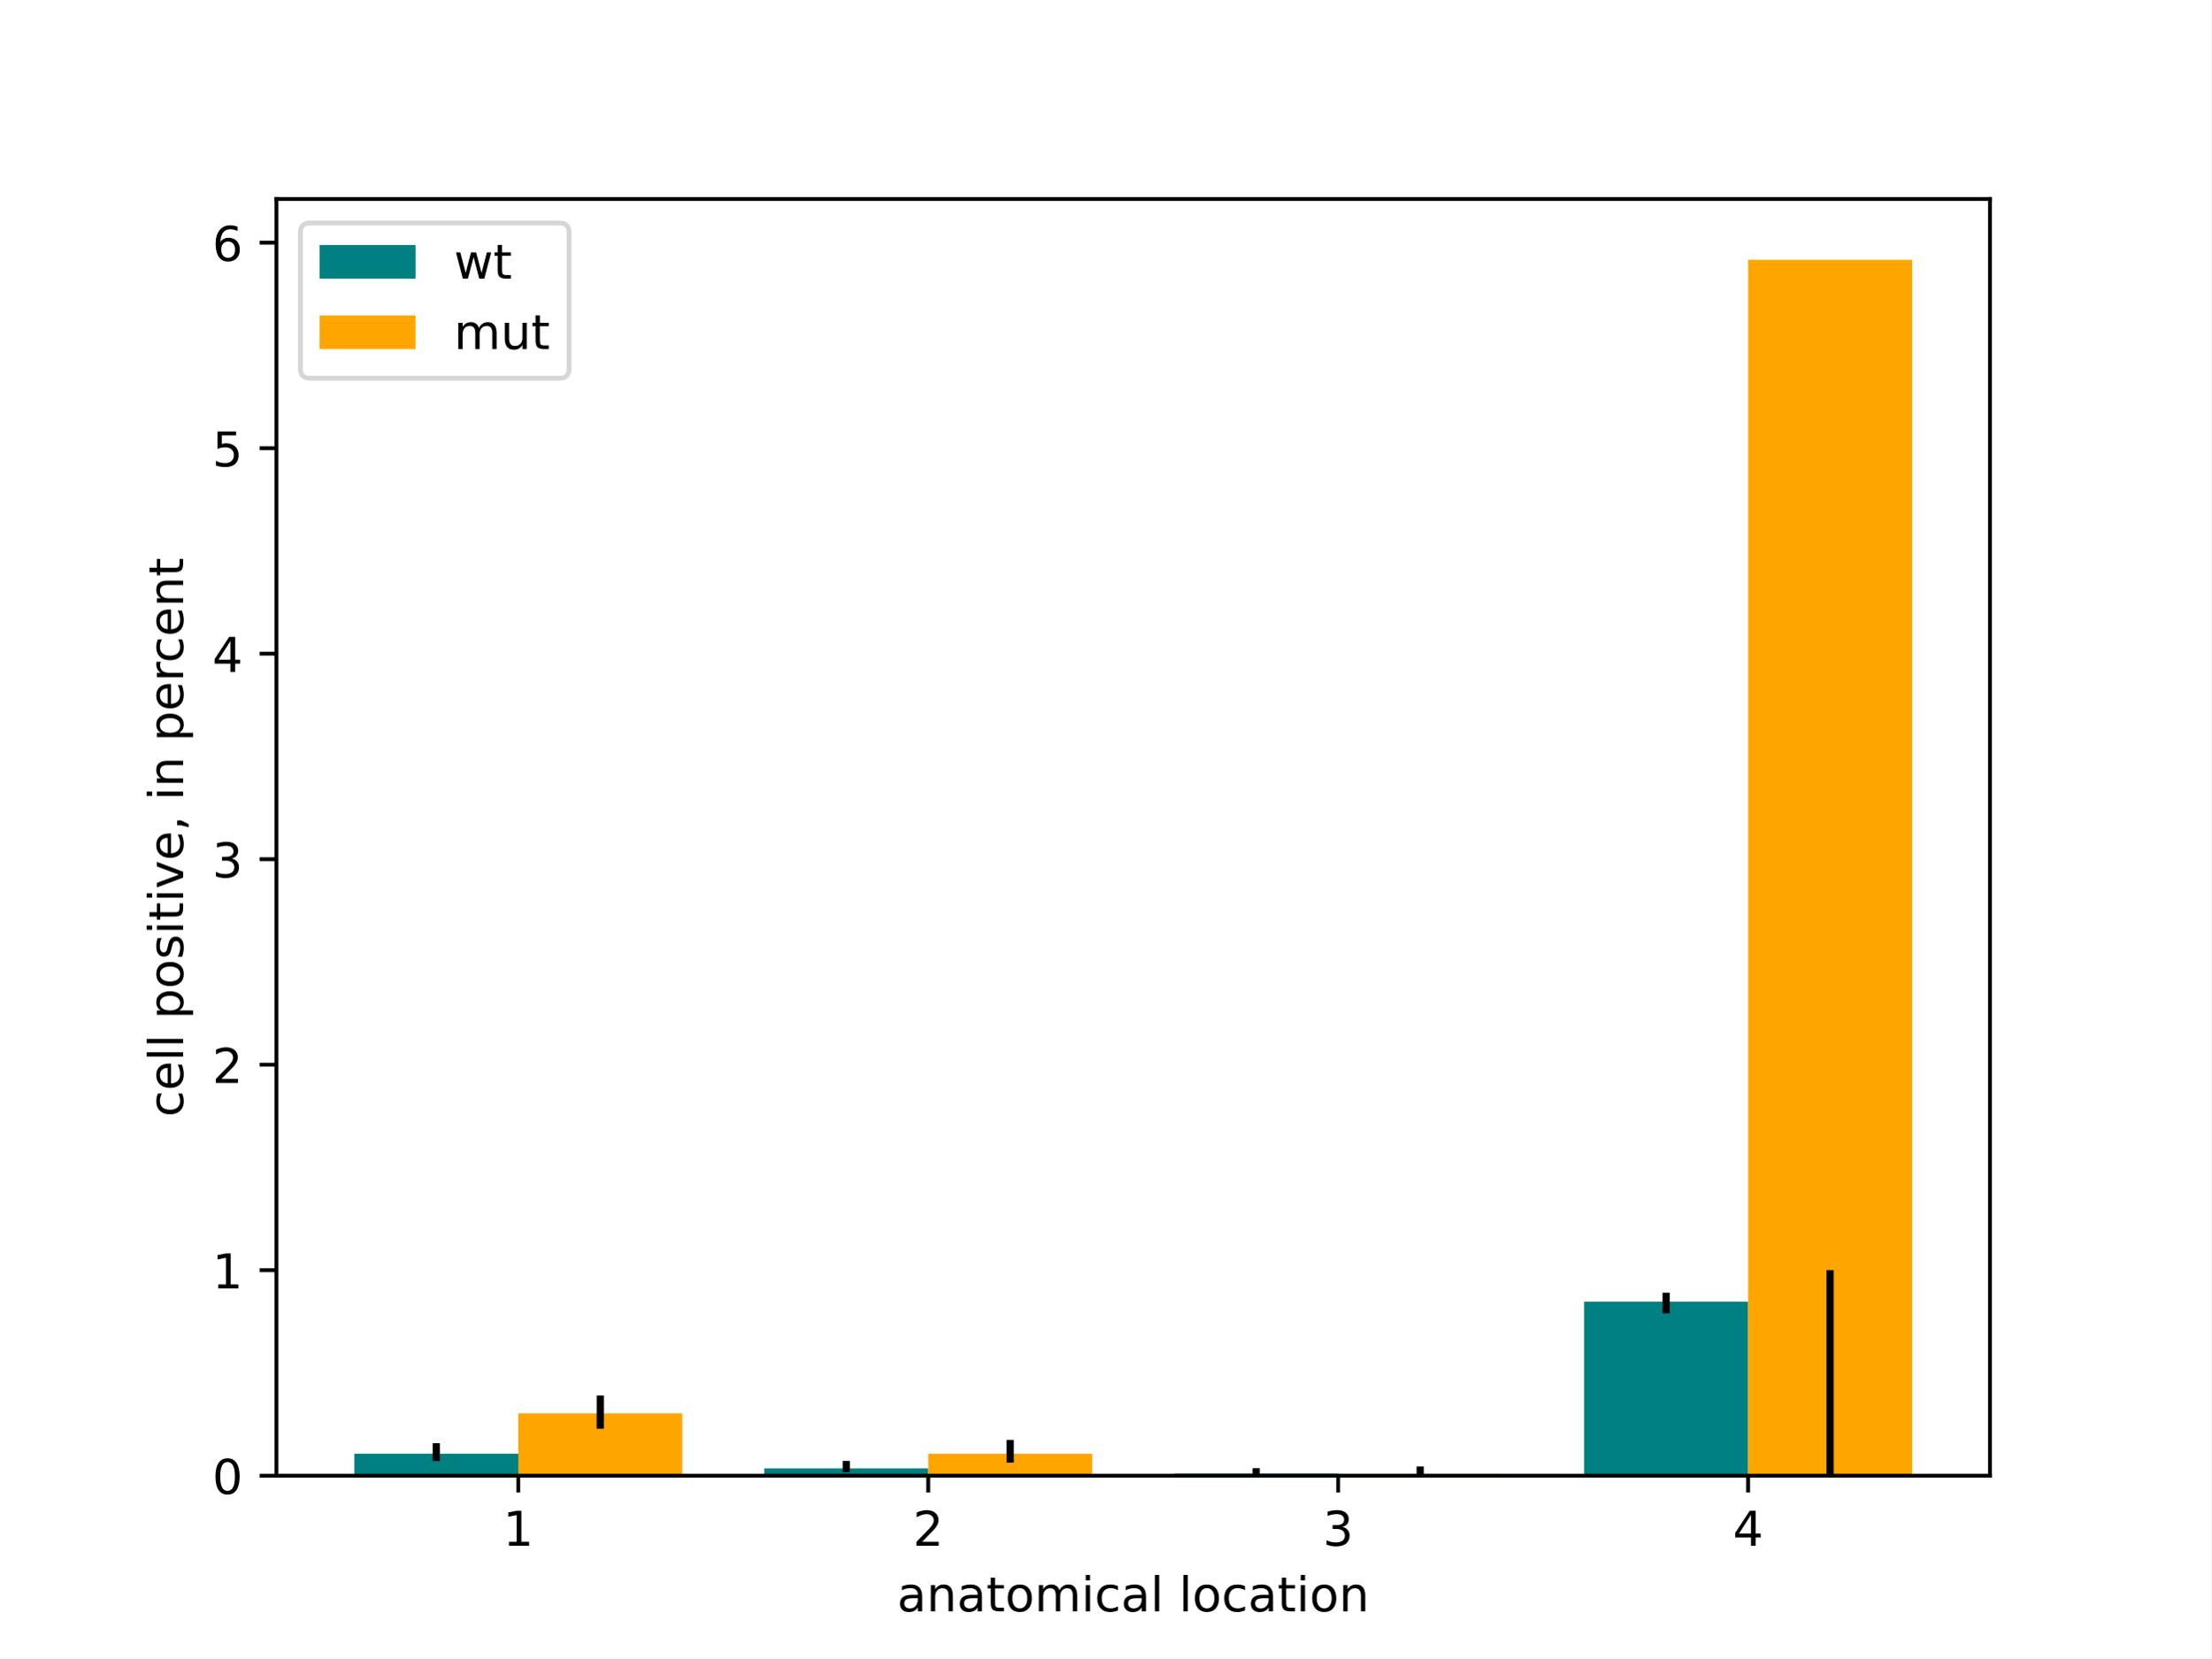
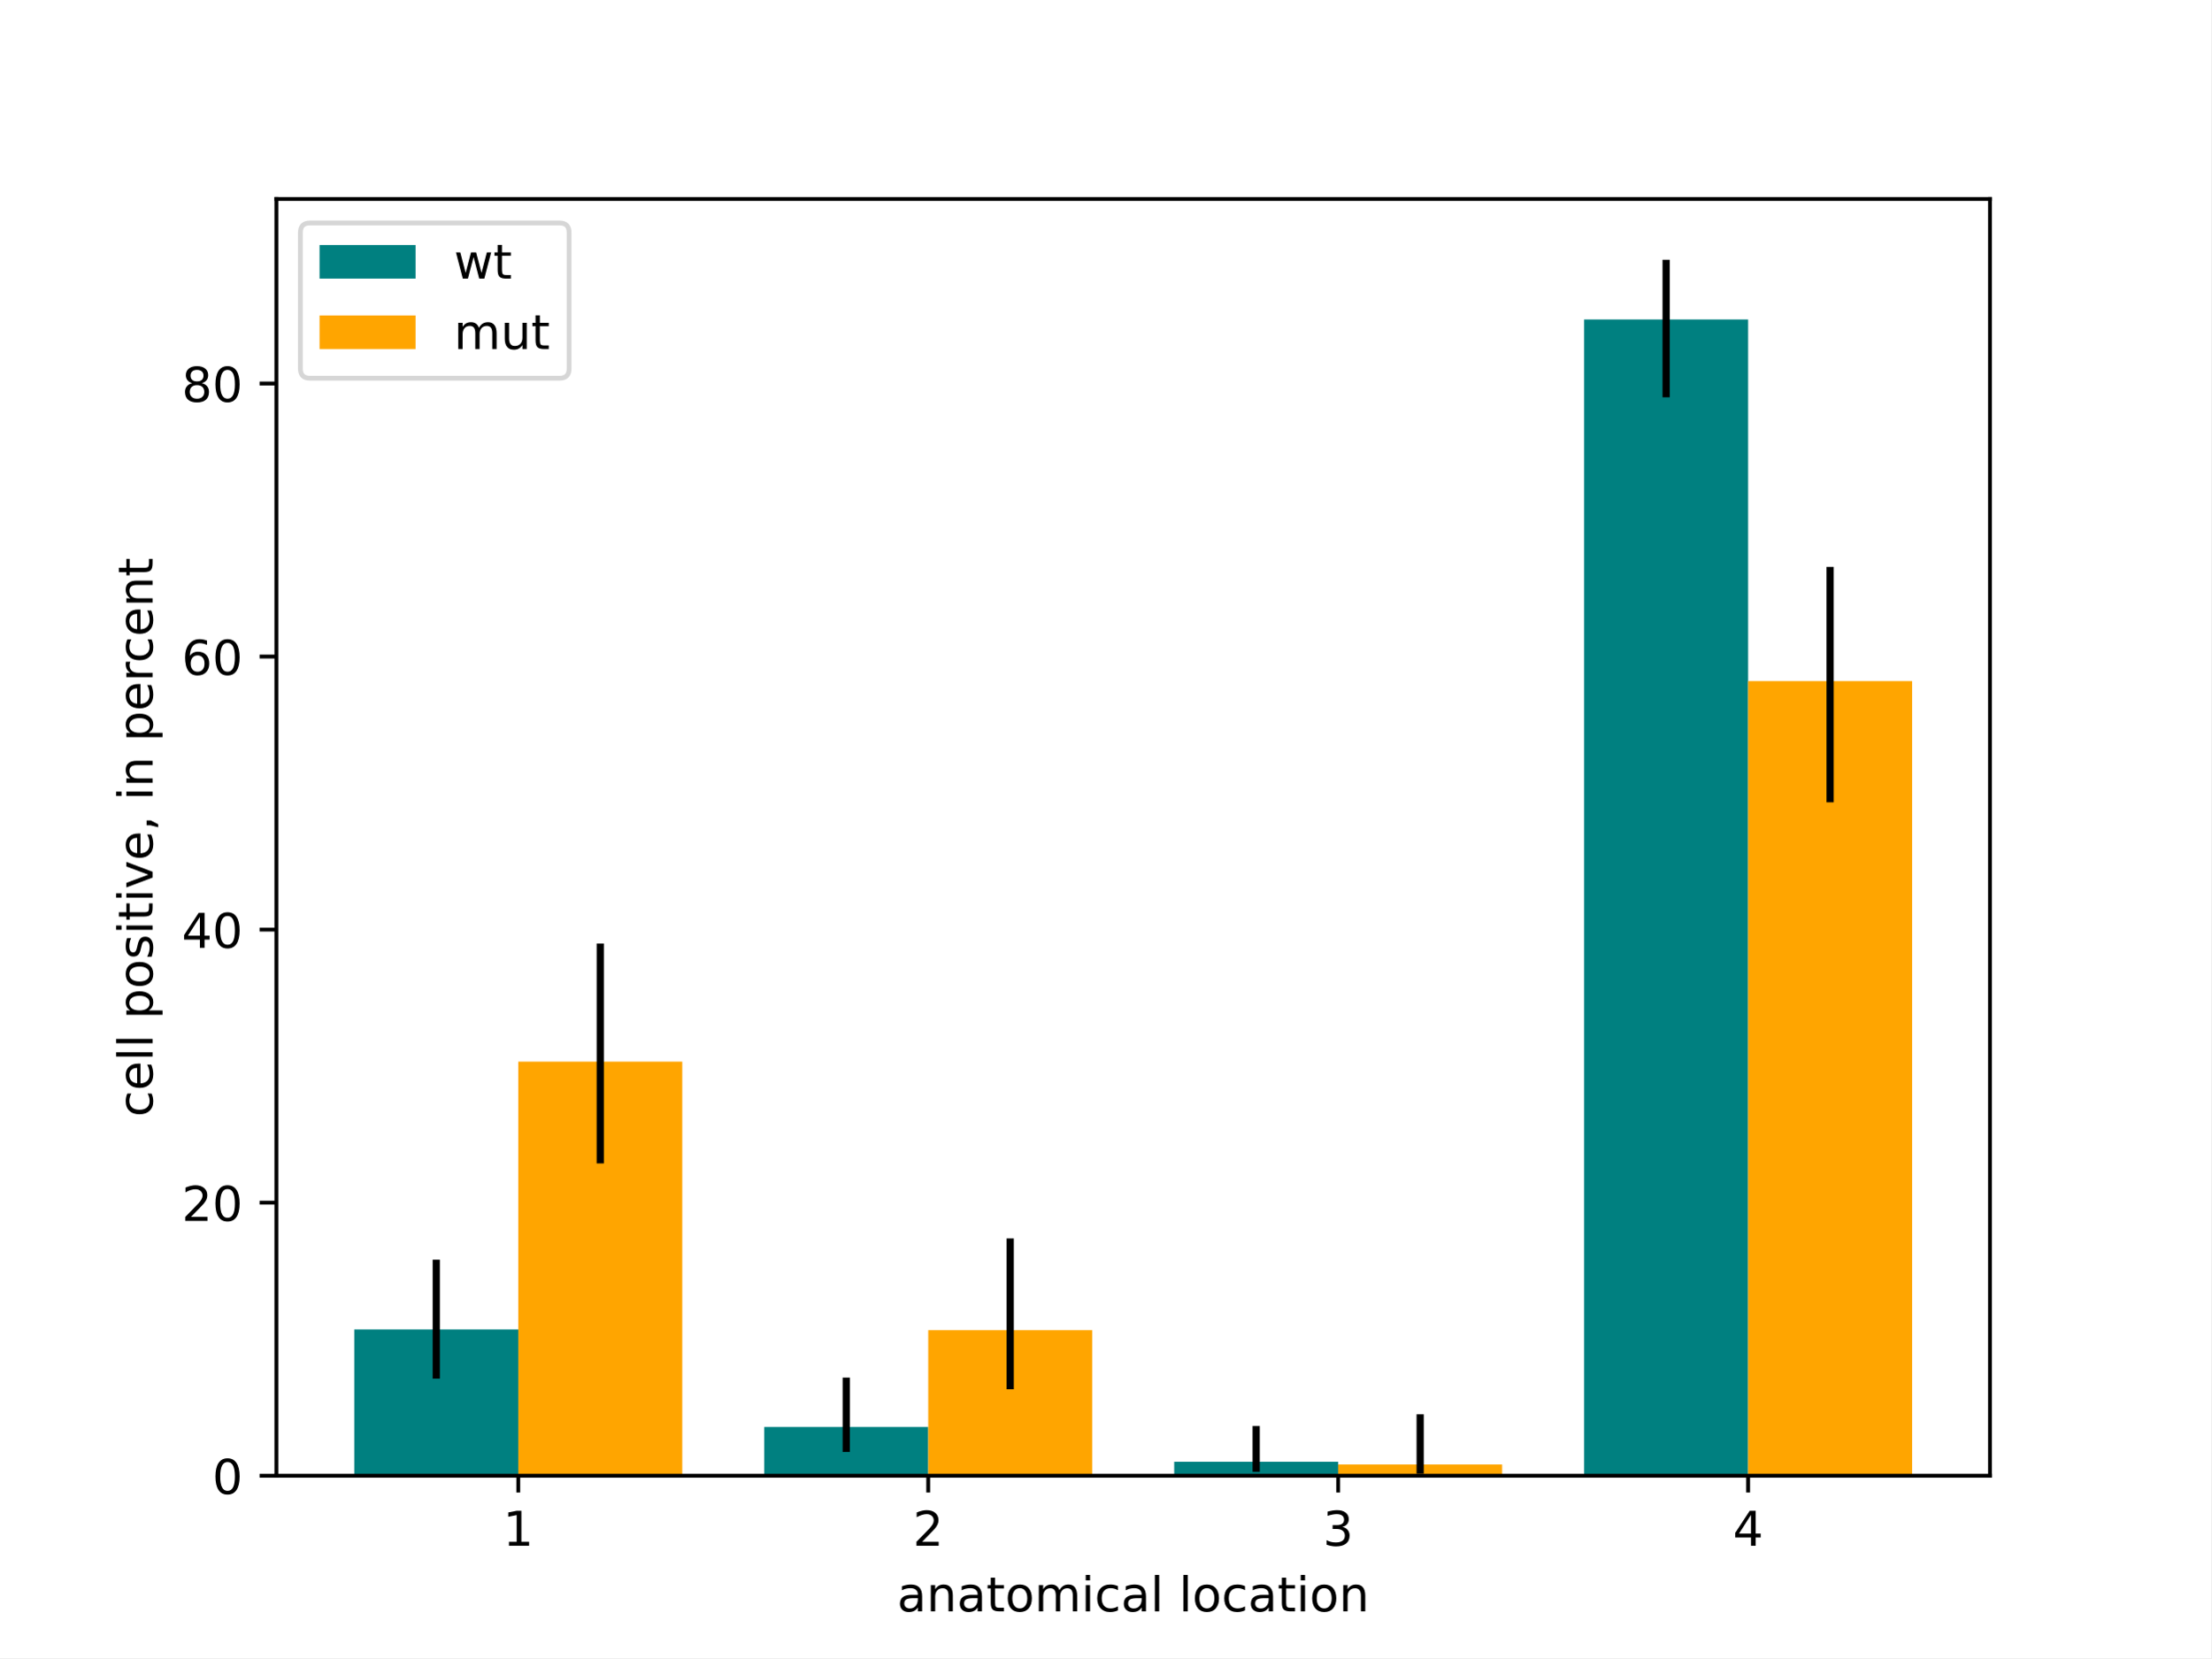
<svg xmlns="http://www.w3.org/2000/svg" xmlns:xlink="http://www.w3.org/1999/xlink" width="460.8pt" height="345.6pt" viewBox="0 0 460.8 345.6" version="1.1">
  <defs>
    <style type="text/css">*{stroke-linejoin: round; stroke-linecap: butt}</style>
  </defs>
  <g id="figure_1">
    <g id="patch_1">
      <path d="M 0 345.6  L 460.8 345.6  L 460.8 0  L 0 0  z " style="fill: #ffffff" />
    </g>
    <g id="axes_1">
      <g id="patch_2">
        <path d="M 57.6 307.584  L 414.72 307.584  L 414.72 41.472  L 57.6 41.472  z " style="fill: #ffffff" />
      </g>
      <g id="patch_3">
-         <path d="M 73.833 307.584  L 108.007 307.584  L 108.007 302.995  L 73.833 302.995  z " clip-path="url(#p2574108faa)" style="fill: #008080" />
+         <path d="M 73.833 307.584  L 108.007 307.584  L 108.007 277.107  L 73.833 277.107  z " clip-path="url(#pa6bab868a0)" style="fill: #008080" />
      </g>
      <g id="patch_4">
-         <path d="M 159.268 307.584  L 193.442 307.584  L 193.442 306.054  L 159.268 306.054  z " clip-path="url(#p2574108faa)" style="fill: #008080" />
+         <path d="M 159.268 307.584  L 193.442 307.584  L 193.442 297.425  L 159.268 297.425  z " clip-path="url(#pa6bab868a0)" style="fill: #008080" />
      </g>
      <g id="patch_5">
-         <path d="M 244.704 307.584  L 278.878 307.584  L 278.878 307.147  L 244.704 307.147  z " clip-path="url(#p2574108faa)" style="fill: #008080" />
+         <path d="M 244.704 307.584  L 278.878 307.584  L 278.878 304.681  L 244.704 304.681  z " clip-path="url(#pa6bab868a0)" style="fill: #008080" />
      </g>
      <g id="patch_6">
-         <path d="M 330.139 307.584  L 364.313 307.584  L 364.313 271.305  L 330.139 271.305  z " clip-path="url(#p2574108faa)" style="fill: #008080" />
+         <path d="M 330.139 307.584  L 364.313 307.584  L 364.313 66.588  L 330.139 66.588  z " clip-path="url(#pa6bab868a0)" style="fill: #008080" />
      </g>
      <g id="patch_7">
-         <path d="M 108.007 307.584  L 142.181 307.584  L 142.181 294.593  L 108.007 294.593  z " clip-path="url(#p2574108faa)" style="fill: #ffa500" />
+         <path d="M 108.007 307.584  L 142.181 307.584  L 142.181 221.276  L 108.007 221.276  z " clip-path="url(#pa6bab868a0)" style="fill: #ffa500" />
      </g>
      <g id="patch_8">
-         <path d="M 193.442 307.584  L 227.616 307.584  L 227.616 303.02  L 193.442 303.02  z " clip-path="url(#p2574108faa)" style="fill: #ffa500" />
+         <path d="M 193.442 307.584  L 227.616 307.584  L 227.616 277.25  L 193.442 277.25  z " clip-path="url(#pa6bab868a0)" style="fill: #ffa500" />
      </g>
      <g id="patch_9">
-         <path d="M 278.878 307.584  L 313.052 307.584  L 313.052 307.233  L 278.878 307.233  z " clip-path="url(#p2574108faa)" style="fill: #ffa500" />
+         <path d="M 278.878 307.584  L 313.052 307.584  L 313.052 305.251  L 278.878 305.251  z " clip-path="url(#pa6bab868a0)" style="fill: #ffa500" />
      </g>
      <g id="patch_10">
-         <path d="M 364.313 307.584  L 398.487 307.584  L 398.487 54.144  L 364.313 54.144  z " clip-path="url(#p2574108faa)" style="fill: #ffa500" />
+         <path d="M 364.313 307.584  L 398.487 307.584  L 398.487 141.969  L 364.313 141.969  z " clip-path="url(#pa6bab868a0)" style="fill: #ffa500" />
      </g>
      <g id="matplotlib.axis_1">
        <g id="xtick_1">
          <g id="line2d_1">
            <defs>
-               <path id="m7a9aa13c08" d="M 0 0  L 0 3.5  " style="stroke: #000000; stroke-width: 0.8" />
-             </defs>
-             <g>
-               <use xlink:href="#m7a9aa13c08" x="108.007" y="307.584" style="stroke: #000000; stroke-width: 0.8" />
+               <path id="m3ff2e7cfc8" d="M 0 0  L 0 3.5  " style="stroke: #000000; stroke-width: 0.8" />
+             </defs>
+             <g>
+               <use xlink:href="#m3ff2e7cfc8" x="108.007" y="307.584" style="stroke: #000000; stroke-width: 0.8" />
            </g>
          </g>
          <g id="text_1">
            <g transform="translate(104.8256 322.1824)scale(0.1 -0.1)">
              <defs>
                <path id="DejaVuSans-31" d="M 794 531  L 1825 531  L 1825 4091  L 703 3866  L 703 4441  L 1819 4666  L 2450 4666  L 2450 531  L 3481 531  L 3481 0  L 794 0  L 794 531  z " transform="scale(0.015625)" />
              </defs>
              <use xlink:href="#DejaVuSans-31" />
            </g>
          </g>
        </g>
        <g id="xtick_2">
          <g id="line2d_2">
            <g>
-               <use xlink:href="#m7a9aa13c08" x="193.442" y="307.584" style="stroke: #000000; stroke-width: 0.8" />
+               <use xlink:href="#m3ff2e7cfc8" x="193.442" y="307.584" style="stroke: #000000; stroke-width: 0.8" />
            </g>
          </g>
          <g id="text_2">
            <g transform="translate(190.261 322.1824)scale(0.1 -0.1)">
              <defs>
                <path id="DejaVuSans-32" d="M 1228 531  L 3431 531  L 3431 0  L 469 0  L 469 531  Q 828 903 1448 1529  Q 2069 2156 2228 2338  Q 2531 2678 2651 2914  Q 2772 3150 2772 3378  Q 2772 3750 2511 3984  Q 2250 4219 1831 4219  Q 1534 4219 1204 4116  Q 875 4013 500 3803  L 500 4441  Q 881 4594 1212 4672  Q 1544 4750 1819 4750  Q 2544 4750 2975 4387  Q 3406 4025 3406 3419  Q 3406 3131 3298 2873  Q 3191 2616 2906 2266  Q 2828 2175 2409 1742  Q 1991 1309 1228 531  z " transform="scale(0.015625)" />
              </defs>
              <use xlink:href="#DejaVuSans-32" />
            </g>
          </g>
        </g>
        <g id="xtick_3">
          <g id="line2d_3">
            <g>
-               <use xlink:href="#m7a9aa13c08" x="278.878" y="307.584" style="stroke: #000000; stroke-width: 0.8" />
+               <use xlink:href="#m3ff2e7cfc8" x="278.878" y="307.584" style="stroke: #000000; stroke-width: 0.8" />
            </g>
          </g>
          <g id="text_3">
            <g transform="translate(275.6965 322.1824)scale(0.1 -0.1)">
              <defs>
                <path id="DejaVuSans-33" d="M 2597 2516  Q 3050 2419 3304 2112  Q 3559 1806 3559 1356  Q 3559 666 3084 287  Q 2609 -91 1734 -91  Q 1441 -91 1130 -33  Q 819 25 488 141  L 488 750  Q 750 597 1062 519  Q 1375 441 1716 441  Q 2309 441 2620 675  Q 2931 909 2931 1356  Q 2931 1769 2642 2001  Q 2353 2234 1838 2234  L 1294 2234  L 1294 2753  L 1863 2753  Q 2328 2753 2575 2939  Q 2822 3125 2822 3475  Q 2822 3834 2567 4026  Q 2313 4219 1838 4219  Q 1578 4219 1281 4162  Q 984 4106 628 3988  L 628 4550  Q 988 4650 1302 4700  Q 1616 4750 1894 4750  Q 2613 4750 3031 4423  Q 3450 4097 3450 3541  Q 3450 3153 3228 2886  Q 3006 2619 2597 2516  z " transform="scale(0.015625)" />
              </defs>
              <use xlink:href="#DejaVuSans-33" />
            </g>
          </g>
        </g>
        <g id="xtick_4">
          <g id="line2d_4">
            <g>
-               <use xlink:href="#m7a9aa13c08" x="364.313" y="307.584" style="stroke: #000000; stroke-width: 0.8" />
+               <use xlink:href="#m3ff2e7cfc8" x="364.313" y="307.584" style="stroke: #000000; stroke-width: 0.8" />
            </g>
          </g>
          <g id="text_4">
            <g transform="translate(361.1319 322.1824)scale(0.1 -0.1)">
              <defs>
                <path id="DejaVuSans-34" d="M 2419 4116  L 825 1625  L 2419 1625  L 2419 4116  z M 2253 4666  L 3047 4666  L 3047 1625  L 3713 1625  L 3713 1100  L 3047 1100  L 3047 0  L 2419 0  L 2419 1100  L 313 1100  L 313 1709  L 2253 4666  z " transform="scale(0.015625)" />
              </defs>
              <use xlink:href="#DejaVuSans-34" />
            </g>
          </g>
        </g>
        <g id="text_5">
          <g transform="translate(186.9538 335.8606)scale(0.1 -0.1)">
            <defs>
              <path id="DejaVuSans-61" d="M 2194 1759  Q 1497 1759 1228 1600  Q 959 1441 959 1056  Q 959 750 1161 570  Q 1363 391 1709 391  Q 2188 391 2477 730  Q 2766 1069 2766 1631  L 2766 1759  L 2194 1759  z M 3341 1997  L 3341 0  L 2766 0  L 2766 531  Q 2569 213 2275 61  Q 1981 -91 1556 -91  Q 1019 -91 701 211  Q 384 513 384 1019  Q 384 1609 779 1909  Q 1175 2209 1959 2209  L 2766 2209  L 2766 2266  Q 2766 2663 2505 2880  Q 2244 3097 1772 3097  Q 1472 3097 1187 3025  Q 903 2953 641 2809  L 641 3341  Q 956 3463 1253 3523  Q 1550 3584 1831 3584  Q 2591 3584 2966 3190  Q 3341 2797 3341 1997  z " transform="scale(0.015625)" />
              <path id="DejaVuSans-6e" d="M 3513 2113  L 3513 0  L 2938 0  L 2938 2094  Q 2938 2591 2744 2837  Q 2550 3084 2163 3084  Q 1697 3084 1428 2787  Q 1159 2491 1159 1978  L 1159 0  L 581 0  L 581 3500  L 1159 3500  L 1159 2956  Q 1366 3272 1645 3428  Q 1925 3584 2291 3584  Q 2894 3584 3203 3211  Q 3513 2838 3513 2113  z " transform="scale(0.015625)" />
              <path id="DejaVuSans-74" d="M 1172 4494  L 1172 3500  L 2356 3500  L 2356 3053  L 1172 3053  L 1172 1153  Q 1172 725 1289 603  Q 1406 481 1766 481  L 2356 481  L 2356 0  L 1766 0  Q 1100 0 847 248  Q 594 497 594 1153  L 594 3053  L 172 3053  L 172 3500  L 594 3500  L 594 4494  L 1172 4494  z " transform="scale(0.015625)" />
              <path id="DejaVuSans-6f" d="M 1959 3097  Q 1497 3097 1228 2736  Q 959 2375 959 1747  Q 959 1119 1226 758  Q 1494 397 1959 397  Q 2419 397 2687 759  Q 2956 1122 2956 1747  Q 2956 2369 2687 2733  Q 2419 3097 1959 3097  z M 1959 3584  Q 2709 3584 3137 3096  Q 3566 2609 3566 1747  Q 3566 888 3137 398  Q 2709 -91 1959 -91  Q 1206 -91 779 398  Q 353 888 353 1747  Q 353 2609 779 3096  Q 1206 3584 1959 3584  z " transform="scale(0.015625)" />
              <path id="DejaVuSans-6d" d="M 3328 2828  Q 3544 3216 3844 3400  Q 4144 3584 4550 3584  Q 5097 3584 5394 3201  Q 5691 2819 5691 2113  L 5691 0  L 5113 0  L 5113 2094  Q 5113 2597 4934 2840  Q 4756 3084 4391 3084  Q 3944 3084 3684 2787  Q 3425 2491 3425 1978  L 3425 0  L 2847 0  L 2847 2094  Q 2847 2600 2669 2842  Q 2491 3084 2119 3084  Q 1678 3084 1418 2786  Q 1159 2488 1159 1978  L 1159 0  L 581 0  L 581 3500  L 1159 3500  L 1159 2956  Q 1356 3278 1631 3431  Q 1906 3584 2284 3584  Q 2666 3584 2933 3390  Q 3200 3197 3328 2828  z " transform="scale(0.015625)" />
              <path id="DejaVuSans-69" d="M 603 3500  L 1178 3500  L 1178 0  L 603 0  L 603 3500  z M 603 4863  L 1178 4863  L 1178 4134  L 603 4134  L 603 4863  z " transform="scale(0.015625)" />
              <path id="DejaVuSans-63" d="M 3122 3366  L 3122 2828  Q 2878 2963 2633 3030  Q 2388 3097 2138 3097  Q 1578 3097 1268 2742  Q 959 2388 959 1747  Q 959 1106 1268 751  Q 1578 397 2138 397  Q 2388 397 2633 464  Q 2878 531 3122 666  L 3122 134  Q 2881 22 2623 -34  Q 2366 -91 2075 -91  Q 1284 -91 818 406  Q 353 903 353 1747  Q 353 2603 823 3093  Q 1294 3584 2113 3584  Q 2378 3584 2631 3529  Q 2884 3475 3122 3366  z " transform="scale(0.015625)" />
              <path id="DejaVuSans-6c" d="M 603 4863  L 1178 4863  L 1178 0  L 603 0  L 603 4863  z " transform="scale(0.015625)" />
              <path id="DejaVuSans-20" transform="scale(0.015625)" />
            </defs>
            <use xlink:href="#DejaVuSans-61" />
            <use xlink:href="#DejaVuSans-6e" x="61.279" />
            <use xlink:href="#DejaVuSans-61" x="124.658" />
            <use xlink:href="#DejaVuSans-74" x="185.938" />
            <use xlink:href="#DejaVuSans-6f" x="225.146" />
            <use xlink:href="#DejaVuSans-6d" x="286.328" />
            <use xlink:href="#DejaVuSans-69" x="383.74" />
            <use xlink:href="#DejaVuSans-63" x="411.523" />
            <use xlink:href="#DejaVuSans-61" x="466.504" />
            <use xlink:href="#DejaVuSans-6c" x="527.783" />
            <use xlink:href="#DejaVuSans-20" x="555.566" />
            <use xlink:href="#DejaVuSans-6c" x="587.354" />
            <use xlink:href="#DejaVuSans-6f" x="615.137" />
            <use xlink:href="#DejaVuSans-63" x="676.318" />
            <use xlink:href="#DejaVuSans-61" x="731.299" />
            <use xlink:href="#DejaVuSans-74" x="792.578" />
            <use xlink:href="#DejaVuSans-69" x="831.787" />
            <use xlink:href="#DejaVuSans-6f" x="859.57" />
            <use xlink:href="#DejaVuSans-6e" x="920.752" />
          </g>
        </g>
      </g>
      <g id="matplotlib.axis_2">
        <g id="ytick_1">
          <g id="line2d_5">
            <defs>
-               <path id="mb1751ab1db" d="M 0 0  L -3.5 0  " style="stroke: #000000; stroke-width: 0.8" />
-             </defs>
-             <g>
-               <use xlink:href="#mb1751ab1db" x="57.6" y="307.584" style="stroke: #000000; stroke-width: 0.8" />
+               <path id="ma4c92a32b9" d="M 0 0  L -3.5 0  " style="stroke: #000000; stroke-width: 0.8" />
+             </defs>
+             <g>
+               <use xlink:href="#ma4c92a32b9" x="57.6" y="307.584" style="stroke: #000000; stroke-width: 0.8" />
            </g>
          </g>
          <g id="text_6">
            <g transform="translate(44.2375 311.3832)scale(0.1 -0.1)">
              <defs>
                <path id="DejaVuSans-30" d="M 2034 4250  Q 1547 4250 1301 3770  Q 1056 3291 1056 2328  Q 1056 1369 1301 889  Q 1547 409 2034 409  Q 2525 409 2770 889  Q 3016 1369 3016 2328  Q 3016 3291 2770 3770  Q 2525 4250 2034 4250  z M 2034 4750  Q 2819 4750 3233 4129  Q 3647 3509 3647 2328  Q 3647 1150 3233 529  Q 2819 -91 2034 -91  Q 1250 -91 836 529  Q 422 1150 422 2328  Q 422 3509 836 4129  Q 1250 4750 2034 4750  z " transform="scale(0.015625)" />
              </defs>
              <use xlink:href="#DejaVuSans-30" />
            </g>
          </g>
        </g>
        <g id="ytick_2">
          <g id="line2d_6">
            <g>
-               <use xlink:href="#mb1751ab1db" x="57.6" y="264.749" style="stroke: #000000; stroke-width: 0.8" />
+               <use xlink:href="#ma4c92a32b9" x="57.6" y="250.672" style="stroke: #000000; stroke-width: 0.8" />
            </g>
          </g>
          <g id="text_7">
-             <g transform="translate(44.2375 268.5483)scale(0.1 -0.1)">
-               <use xlink:href="#DejaVuSans-31" />
+             <g transform="translate(37.875 254.4708)scale(0.1 -0.1)">
+               <use xlink:href="#DejaVuSans-32" />
+               <use xlink:href="#DejaVuSans-30" x="63.623" />
            </g>
          </g>
        </g>
        <g id="ytick_3">
          <g id="line2d_7">
            <g>
-               <use xlink:href="#mb1751ab1db" x="57.6" y="221.914" style="stroke: #000000; stroke-width: 0.8" />
+               <use xlink:href="#ma4c92a32b9" x="57.6" y="193.759" style="stroke: #000000; stroke-width: 0.8" />
            </g>
          </g>
          <g id="text_8">
-             <g transform="translate(44.2375 225.7134)scale(0.1 -0.1)">
-               <use xlink:href="#DejaVuSans-32" />
+             <g transform="translate(37.875 197.5584)scale(0.1 -0.1)">
+               <use xlink:href="#DejaVuSans-34" />
+               <use xlink:href="#DejaVuSans-30" x="63.623" />
            </g>
          </g>
        </g>
        <g id="ytick_4">
          <g id="line2d_8">
            <g>
-               <use xlink:href="#mb1751ab1db" x="57.6" y="179.079" style="stroke: #000000; stroke-width: 0.8" />
+               <use xlink:href="#ma4c92a32b9" x="57.6" y="136.847" style="stroke: #000000; stroke-width: 0.8" />
            </g>
          </g>
          <g id="text_9">
-             <g transform="translate(44.2375 182.8784)scale(0.1 -0.1)">
-               <use xlink:href="#DejaVuSans-33" />
+             <g transform="translate(37.875 140.646)scale(0.1 -0.1)">
+               <defs>
+                 <path id="DejaVuSans-36" d="M 2113 2584  Q 1688 2584 1439 2293  Q 1191 2003 1191 1497  Q 1191 994 1439 701  Q 1688 409 2113 409  Q 2538 409 2786 701  Q 3034 994 3034 1497  Q 3034 2003 2786 2293  Q 2538 2584 2113 2584  z M 3366 4563  L 3366 3988  Q 3128 4100 2886 4159  Q 2644 4219 2406 4219  Q 1781 4219 1451 3797  Q 1122 3375 1075 2522  Q 1259 2794 1537 2939  Q 1816 3084 2150 3084  Q 2853 3084 3261 2657  Q 3669 2231 3669 1497  Q 3669 778 3244 343  Q 2819 -91 2113 -91  Q 1303 -91 875 529  Q 447 1150 447 2328  Q 447 3434 972 4092  Q 1497 4750 2381 4750  Q 2619 4750 2861 4703  Q 3103 4656 3366 4563  z " transform="scale(0.015625)" />
+               </defs>
+               <use xlink:href="#DejaVuSans-36" />
+               <use xlink:href="#DejaVuSans-30" x="63.623" />
            </g>
          </g>
        </g>
        <g id="ytick_5">
          <g id="line2d_9">
            <g>
-               <use xlink:href="#mb1751ab1db" x="57.6" y="136.244" style="stroke: #000000; stroke-width: 0.8" />
+               <use xlink:href="#ma4c92a32b9" x="57.6" y="79.934" style="stroke: #000000; stroke-width: 0.8" />
            </g>
          </g>
          <g id="text_10">
-             <g transform="translate(44.2375 140.0435)scale(0.1 -0.1)">
-               <use xlink:href="#DejaVuSans-34" />
-             </g>
-           </g>
-         </g>
-         <g id="ytick_6">
-           <g id="line2d_10">
-             <g>
-               <use xlink:href="#mb1751ab1db" x="57.6" y="93.409" style="stroke: #000000; stroke-width: 0.8" />
-             </g>
-           </g>
-           <g id="text_11">
-             <g transform="translate(44.2375 97.20857)scale(0.1 -0.1)">
-               <defs>
-                 <path id="DejaVuSans-35" d="M 691 4666  L 3169 4666  L 3169 4134  L 1269 4134  L 1269 2991  Q 1406 3038 1543 3061  Q 1681 3084 1819 3084  Q 2600 3084 3056 2656  Q 3513 2228 3513 1497  Q 3513 744 3044 326  Q 2575 -91 1722 -91  Q 1428 -91 1123 -41  Q 819 9 494 109  L 494 744  Q 775 591 1075 516  Q 1375 441 1709 441  Q 2250 441 2565 725  Q 2881 1009 2881 1497  Q 2881 1984 2565 2268  Q 2250 2553 1709 2553  Q 1456 2553 1204 2497  Q 953 2441 691 2322  L 691 4666  z " transform="scale(0.015625)" />
-               </defs>
-               <use xlink:href="#DejaVuSans-35" />
-             </g>
-           </g>
-         </g>
-         <g id="ytick_7">
-           <g id="line2d_11">
-             <g>
-               <use xlink:href="#mb1751ab1db" x="57.6" y="50.574" style="stroke: #000000; stroke-width: 0.8" />
-             </g>
-           </g>
-           <g id="text_12">
-             <g transform="translate(44.2375 54.37364)scale(0.1 -0.1)">
-               <defs>
-                 <path id="DejaVuSans-36" d="M 2113 2584  Q 1688 2584 1439 2293  Q 1191 2003 1191 1497  Q 1191 994 1439 701  Q 1688 409 2113 409  Q 2538 409 2786 701  Q 3034 994 3034 1497  Q 3034 2003 2786 2293  Q 2538 2584 2113 2584  z M 3366 4563  L 3366 3988  Q 3128 4100 2886 4159  Q 2644 4219 2406 4219  Q 1781 4219 1451 3797  Q 1122 3375 1075 2522  Q 1259 2794 1537 2939  Q 1816 3084 2150 3084  Q 2853 3084 3261 2657  Q 3669 2231 3669 1497  Q 3669 778 3244 343  Q 2819 -91 2113 -91  Q 1303 -91 875 529  Q 447 1150 447 2328  Q 447 3434 972 4092  Q 1497 4750 2381 4750  Q 2619 4750 2861 4703  Q 3103 4656 3366 4563  z " transform="scale(0.015625)" />
-               </defs>
-               <use xlink:href="#DejaVuSans-36" />
-             </g>
-           </g>
-         </g>
-         <g id="text_13">
-           <g transform="translate(38.15781 232.8069)rotate(-90)scale(0.1 -0.1)">
+             <g transform="translate(37.875 83.73364)scale(0.1 -0.1)">
+               <defs>
+                 <path id="DejaVuSans-38" d="M 2034 2216  Q 1584 2216 1326 1975  Q 1069 1734 1069 1313  Q 1069 891 1326 650  Q 1584 409 2034 409  Q 2484 409 2743 651  Q 3003 894 3003 1313  Q 3003 1734 2745 1975  Q 2488 2216 2034 2216  z M 1403 2484  Q 997 2584 770 2862  Q 544 3141 544 3541  Q 544 4100 942 4425  Q 1341 4750 2034 4750  Q 2731 4750 3128 4425  Q 3525 4100 3525 3541  Q 3525 3141 3298 2862  Q 3072 2584 2669 2484  Q 3125 2378 3379 2068  Q 3634 1759 3634 1313  Q 3634 634 3220 271  Q 2806 -91 2034 -91  Q 1263 -91 848 271  Q 434 634 434 1313  Q 434 1759 690 2068  Q 947 2378 1403 2484  z M 1172 3481  Q 1172 3119 1398 2916  Q 1625 2713 2034 2713  Q 2441 2713 2670 2916  Q 2900 3119 2900 3481  Q 2900 3844 2670 4047  Q 2441 4250 2034 4250  Q 1625 4250 1398 4047  Q 1172 3844 1172 3481  z " transform="scale(0.015625)" />
+               </defs>
+               <use xlink:href="#DejaVuSans-38" />
+               <use xlink:href="#DejaVuSans-30" x="63.623" />
+             </g>
+           </g>
+         </g>
+         <g id="text_11">
+           <g transform="translate(31.79531 232.8069)rotate(-90)scale(0.1 -0.1)">
            <defs>
              <path id="DejaVuSans-65" d="M 3597 1894  L 3597 1613  L 953 1613  Q 991 1019 1311 708  Q 1631 397 2203 397  Q 2534 397 2845 478  Q 3156 559 3463 722  L 3463 178  Q 3153 47 2828 -22  Q 2503 -91 2169 -91  Q 1331 -91 842 396  Q 353 884 353 1716  Q 353 2575 817 3079  Q 1281 3584 2069 3584  Q 2775 3584 3186 3129  Q 3597 2675 3597 1894  z M 3022 2063  Q 3016 2534 2758 2815  Q 2500 3097 2075 3097  Q 1594 3097 1305 2825  Q 1016 2553 972 2059  L 3022 2063  z " transform="scale(0.015625)" />
              <path id="DejaVuSans-70" d="M 1159 525  L 1159 -1331  L 581 -1331  L 581 3500  L 1159 3500  L 1159 2969  Q 1341 3281 1617 3432  Q 1894 3584 2278 3584  Q 2916 3584 3314 3078  Q 3713 2572 3713 1747  Q 3713 922 3314 415  Q 2916 -91 2278 -91  Q 1894 -91 1617 61  Q 1341 213 1159 525  z M 3116 1747  Q 3116 2381 2855 2742  Q 2594 3103 2138 3103  Q 1681 3103 1420 2742  Q 1159 2381 1159 1747  Q 1159 1113 1420 752  Q 1681 391 2138 391  Q 2594 391 2855 752  Q 3116 1113 3116 1747  z " transform="scale(0.015625)" />
              <path id="DejaVuSans-73" d="M 2834 3397  L 2834 2853  Q 2591 2978 2328 3040  Q 2066 3103 1784 3103  Q 1356 3103 1142 2972  Q 928 2841 928 2578  Q 928 2378 1081 2264  Q 1234 2150 1697 2047  L 1894 2003  Q 2506 1872 2764 1633  Q 3022 1394 3022 966  Q 3022 478 2636 193  Q 2250 -91 1575 -91  Q 1294 -91 989 -36  Q 684 19 347 128  L 347 722  Q 666 556 975 473  Q 1284 391 1588 391  Q 1994 391 2212 530  Q 2431 669 2431 922  Q 2431 1156 2273 1281  Q 2116 1406 1581 1522  L 1381 1569  Q 847 1681 609 1914  Q 372 2147 372 2553  Q 372 3047 722 3315  Q 1072 3584 1716 3584  Q 2034 3584 2315 3537  Q 2597 3491 2834 3397  z " transform="scale(0.015625)" />
              <path id="DejaVuSans-76" d="M 191 3500  L 800 3500  L 1894 563  L 2988 3500  L 3597 3500  L 2284 0  L 1503 0  L 191 3500  z " transform="scale(0.015625)" />
              <path id="DejaVuSans-2c" d="M 750 794  L 1409 794  L 1409 256  L 897 -744  L 494 -744  L 750 256  L 750 794  z " transform="scale(0.015625)" />
              <path id="DejaVuSans-72" d="M 2631 2963  Q 2534 3019 2420 3045  Q 2306 3072 2169 3072  Q 1681 3072 1420 2755  Q 1159 2438 1159 1844  L 1159 0  L 581 0  L 581 3500  L 1159 3500  L 1159 2956  Q 1341 3275 1631 3429  Q 1922 3584 2338 3584  Q 2397 3584 2469 3576  Q 2541 3569 2628 3553  L 2631 2963  z " transform="scale(0.015625)" />
            </defs>
            <use xlink:href="#DejaVuSans-63" />
            <use xlink:href="#DejaVuSans-65" x="54.98" />
            <use xlink:href="#DejaVuSans-6c" x="116.504" />
            <use xlink:href="#DejaVuSans-6c" x="144.287" />
            <use xlink:href="#DejaVuSans-20" x="172.07" />
            <use xlink:href="#DejaVuSans-70" x="203.857" />
            <use xlink:href="#DejaVuSans-6f" x="267.334" />
            <use xlink:href="#DejaVuSans-73" x="328.516" />
            <use xlink:href="#DejaVuSans-69" x="380.615" />
            <use xlink:href="#DejaVuSans-74" x="408.398" />
            <use xlink:href="#DejaVuSans-69" x="447.607" />
            <use xlink:href="#DejaVuSans-76" x="475.391" />
            <use xlink:href="#DejaVuSans-65" x="534.57" />
            <use xlink:href="#DejaVuSans-2c" x="596.094" />
            <use xlink:href="#DejaVuSans-20" x="627.881" />
            <use xlink:href="#DejaVuSans-69" x="659.668" />
            <use xlink:href="#DejaVuSans-6e" x="687.451" />
            <use xlink:href="#DejaVuSans-20" x="750.83" />
            <use xlink:href="#DejaVuSans-70" x="782.617" />
            <use xlink:href="#DejaVuSans-65" x="846.094" />
            <use xlink:href="#DejaVuSans-72" x="907.617" />
            <use xlink:href="#DejaVuSans-63" x="946.48" />
            <use xlink:href="#DejaVuSans-65" x="1001.461" />
            <use xlink:href="#DejaVuSans-6e" x="1062.984" />
            <use xlink:href="#DejaVuSans-74" x="1126.363" />
          </g>
        </g>
      </g>
      <g id="LineCollection_1">
-         <path d="M 90.92 304.536  L 90.92 300.806  " clip-path="url(#p2574108faa)" style="fill: none; stroke: #000000; stroke-width: 1.5" />
-         <path d="M 176.355 306.838  L 176.355 304.505  " clip-path="url(#p2574108faa)" style="fill: none; stroke: #000000; stroke-width: 1.5" />
-         <path d="M 261.791 307.464  L 261.791 306.023  " clip-path="url(#p2574108faa)" style="fill: none; stroke: #000000; stroke-width: 1.5" />
-         <path d="M 347.226 273.748  L 347.226 269.434  " clip-path="url(#p2574108faa)" style="fill: none; stroke: #000000; stroke-width: 1.5" />
+         <path d="M 90.92 287.337  L 90.92 262.556  " clip-path="url(#pa6bab868a0)" style="fill: none; stroke: #000000; stroke-width: 1.5" />
+         <path d="M 176.355 302.631  L 176.355 287.132  " clip-path="url(#pa6bab868a0)" style="fill: none; stroke: #000000; stroke-width: 1.5" />
+         <path d="M 261.791 306.786  L 261.791 297.216  " clip-path="url(#pa6bab868a0)" style="fill: none; stroke: #000000; stroke-width: 1.5" />
+         <path d="M 347.226 82.807  L 347.226 54.144  " clip-path="url(#pa6bab868a0)" style="fill: none; stroke: #000000; stroke-width: 1.5" />
      </g>
      <g id="LineCollection_2">
-         <path d="M 125.094 297.786  L 125.094 290.886  " clip-path="url(#p2574108faa)" style="fill: none; stroke: #000000; stroke-width: 1.5" />
-         <path d="M 210.529 304.871  L 210.529 300.139  " clip-path="url(#p2574108faa)" style="fill: none; stroke: #000000; stroke-width: 1.5" />
-         <path d="M 295.965 307.522  L 295.965 305.658  " clip-path="url(#p2574108faa)" style="fill: none; stroke: #000000; stroke-width: 1.5" />
-         <path d="M 381.4 307.584  L 381.4 264.749  " clip-path="url(#p2574108faa)" style="fill: none; stroke: #000000; stroke-width: 1.5" />
+         <path d="M 125.094 242.492  L 125.094 196.656  " clip-path="url(#pa6bab868a0)" style="fill: none; stroke: #000000; stroke-width: 1.5" />
+         <path d="M 210.529 289.561  L 210.529 258.128  " clip-path="url(#pa6bab868a0)" style="fill: none; stroke: #000000; stroke-width: 1.5" />
+         <path d="M 295.965 307.172  L 295.965 294.787  " clip-path="url(#pa6bab868a0)" style="fill: none; stroke: #000000; stroke-width: 1.5" />
+         <path d="M 381.4 167.223  L 381.4 118.157  " clip-path="url(#pa6bab868a0)" style="fill: none; stroke: #000000; stroke-width: 1.5" />
      </g>
      <g id="patch_11">
        <path d="M 57.6 307.584  L 57.6 41.472  " style="fill: none; stroke: #000000; stroke-width: 0.8; stroke-linejoin: miter; stroke-linecap: square" />
      </g>
      <g id="patch_12">
        <path d="M 414.72 307.584  L 414.72 41.472  " style="fill: none; stroke: #000000; stroke-width: 0.8; stroke-linejoin: miter; stroke-linecap: square" />
      </g>
      <g id="patch_13">
        <path d="M 57.6 307.584  L 414.72 307.584  " style="fill: none; stroke: #000000; stroke-width: 0.8; stroke-linejoin: miter; stroke-linecap: square" />
      </g>
      <g id="patch_14">
        <path d="M 57.6 41.472  L 414.72 41.472  " style="fill: none; stroke: #000000; stroke-width: 0.8; stroke-linejoin: miter; stroke-linecap: square" />
      </g>
      <g id="legend_1">
        <g id="patch_15">
          <path d="M 64.6 78.828  L 116.598 78.828  Q 118.598 78.828 118.598 76.828  L 118.598 48.472  Q 118.598 46.472 116.598 46.472  L 64.6 46.472  Q 62.6 46.472 62.6 48.472  L 62.6 76.828  Q 62.6 78.828 64.6 78.828  z " style="fill: #ffffff; opacity: 0.8; stroke: #cccccc; stroke-linejoin: miter" />
        </g>
        <g id="patch_16">
          <path d="M 66.6 58.07  L 86.6 58.07  L 86.6 51.07  L 66.6 51.07  z " style="fill: #008080" />
        </g>
-         <g id="text_14">
+         <g id="text_12">
          <g transform="translate(94.6 58.07044)scale(0.1 -0.1)">
            <defs>
              <path id="DejaVuSans-77" d="M 269 3500  L 844 3500  L 1563 769  L 2278 3500  L 2956 3500  L 3675 769  L 4391 3500  L 4966 3500  L 4050 0  L 3372 0  L 2619 2869  L 1863 0  L 1184 0  L 269 3500  z " transform="scale(0.015625)" />
            </defs>
            <use xlink:href="#DejaVuSans-77" />
            <use xlink:href="#DejaVuSans-74" x="81.787" />
          </g>
        </g>
        <g id="patch_17">
          <path d="M 66.6 72.749  L 86.6 72.749  L 86.6 65.749  L 66.6 65.749  z " style="fill: #ffa500" />
        </g>
-         <g id="text_15">
+         <g id="text_13">
          <g transform="translate(94.6 72.74856)scale(0.1 -0.1)">
            <defs>
              <path id="DejaVuSans-75" d="M 544 1381  L 544 3500  L 1119 3500  L 1119 1403  Q 1119 906 1312 657  Q 1506 409 1894 409  Q 2359 409 2629 706  Q 2900 1003 2900 1516  L 2900 3500  L 3475 3500  L 3475 0  L 2900 0  L 2900 538  Q 2691 219 2414 64  Q 2138 -91 1772 -91  Q 1169 -91 856 284  Q 544 659 544 1381  z M 1991 3584  L 1991 3584  z " transform="scale(0.015625)" />
            </defs>
            <use xlink:href="#DejaVuSans-6d" />
            <use xlink:href="#DejaVuSans-75" x="97.412" />
            <use xlink:href="#DejaVuSans-74" x="160.791" />
          </g>
        </g>
      </g>
    </g>
  </g>
  <defs>
-     <clipPath id="p2574108faa">
+     <clipPath id="pa6bab868a0">
      <rect x="57.6" y="41.472" width="357.12" height="266.112" />
    </clipPath>
  </defs>
</svg>
